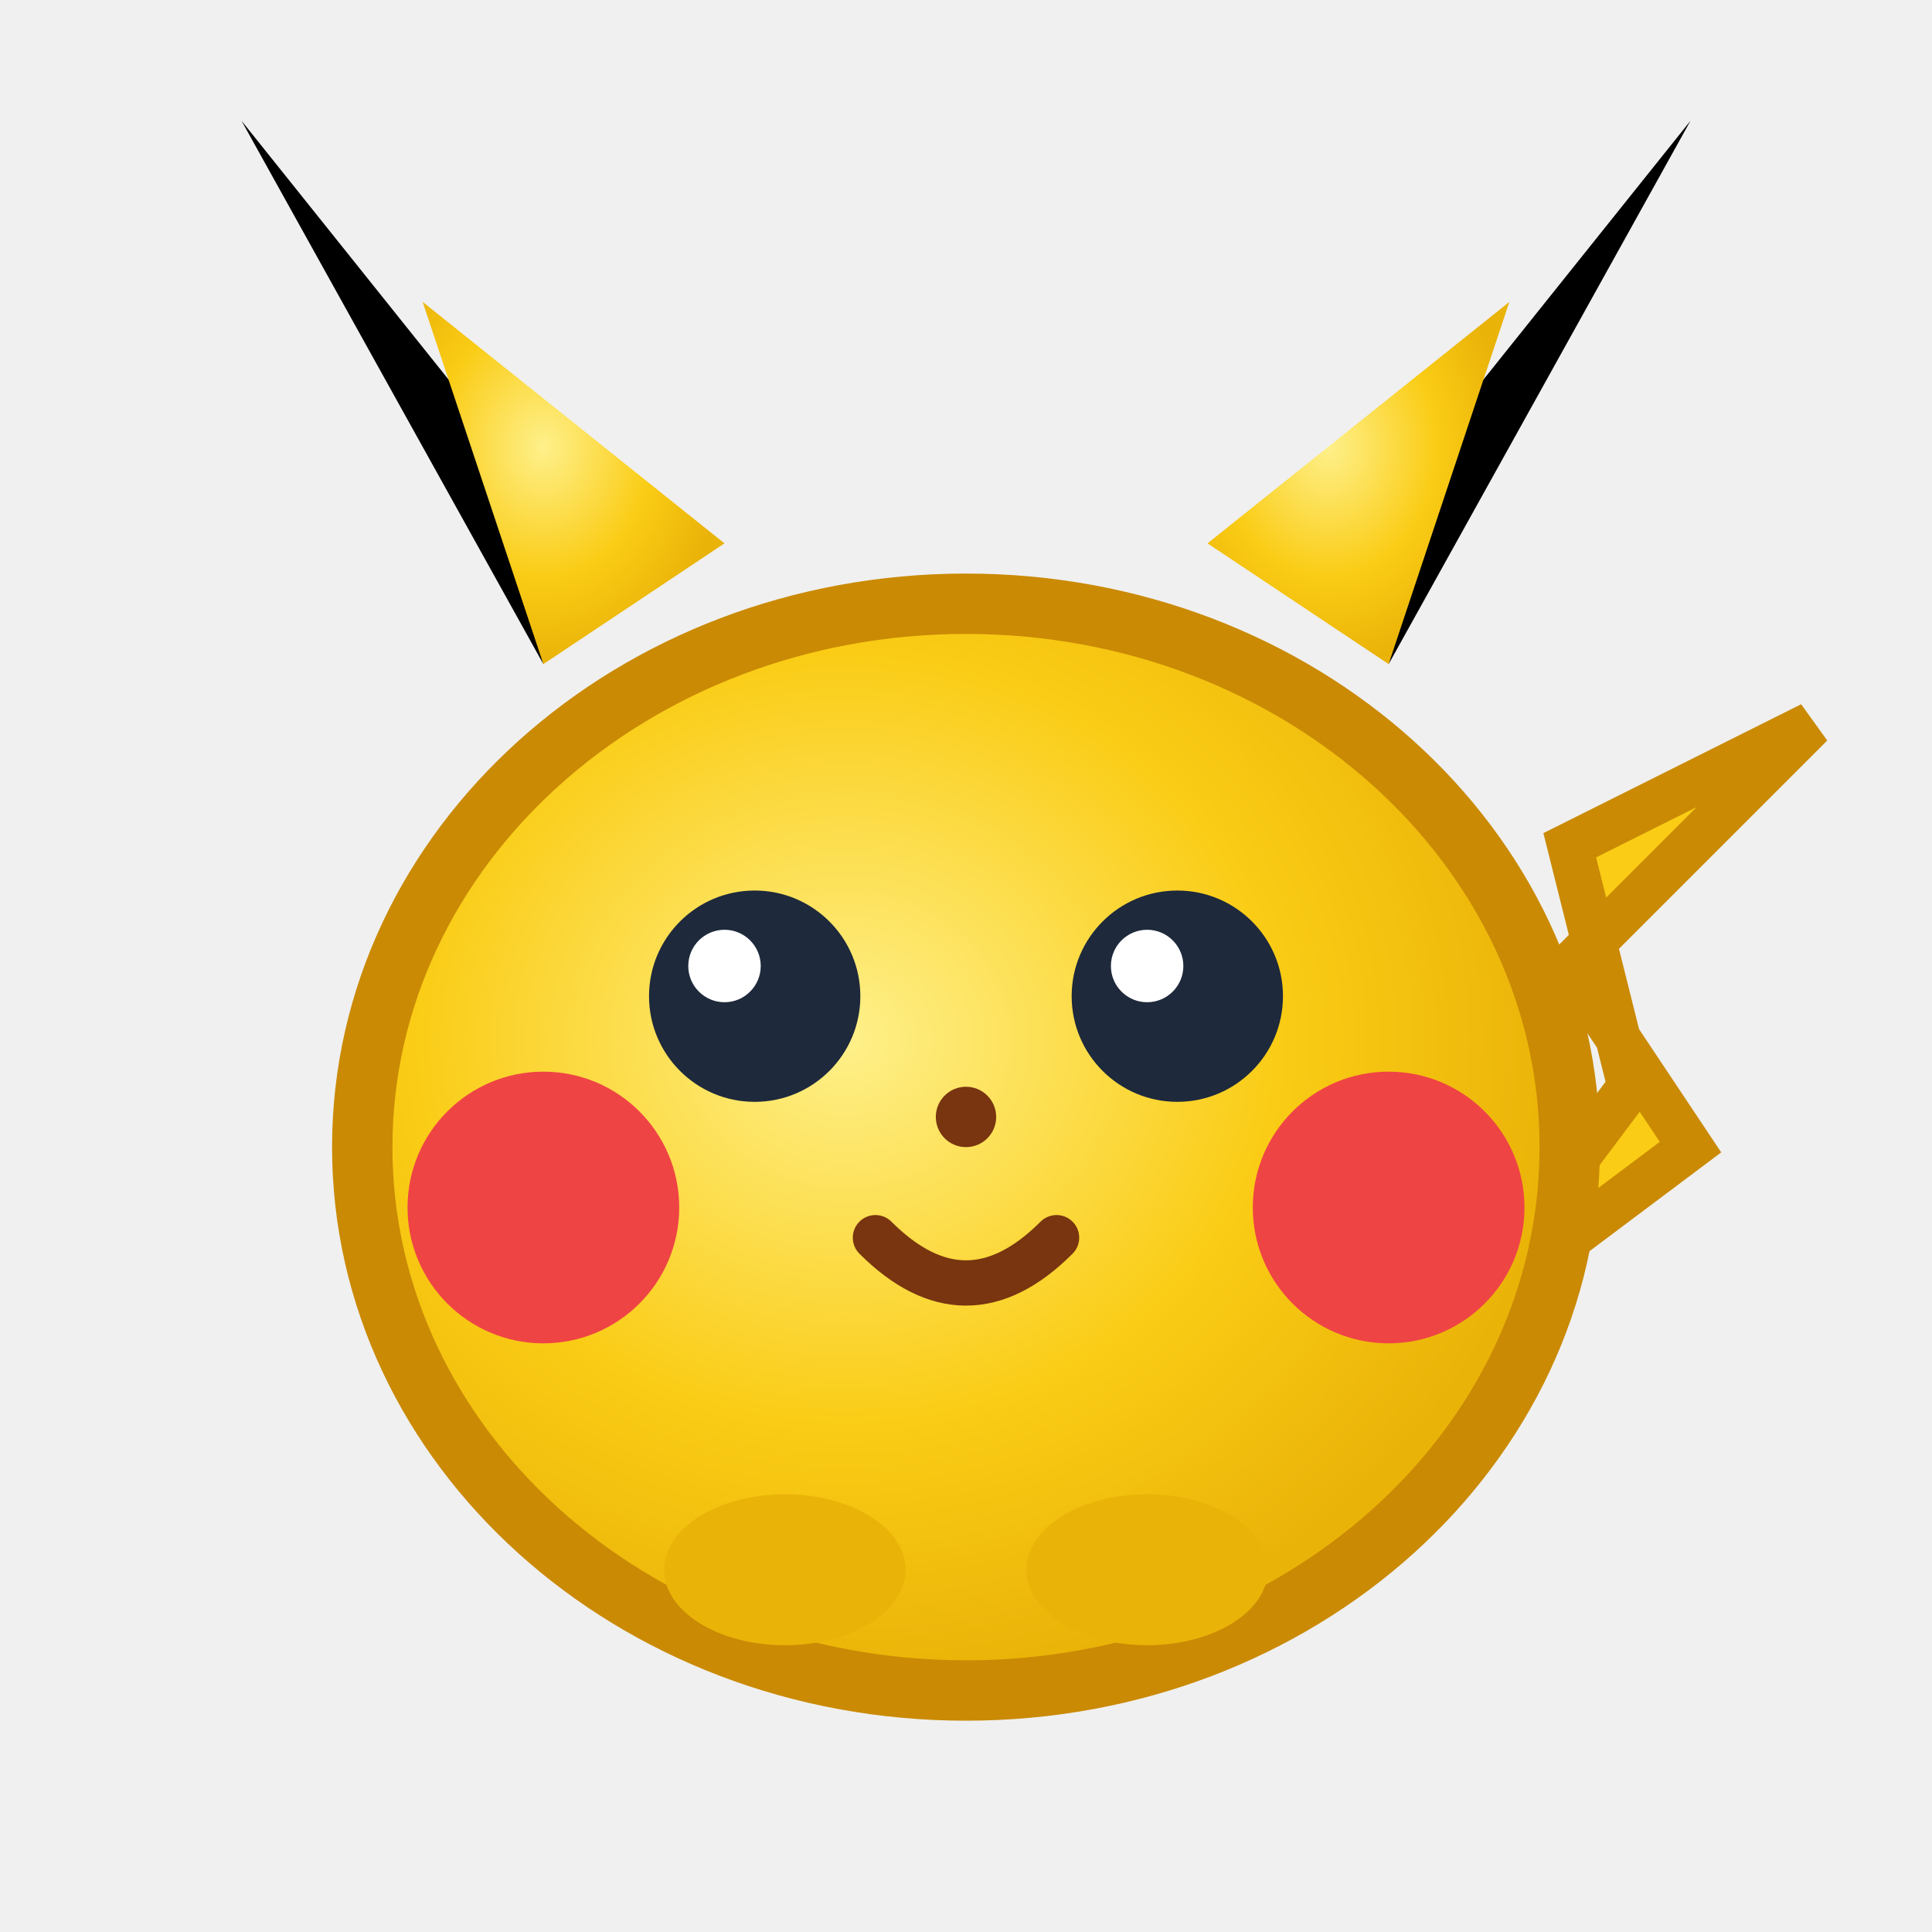
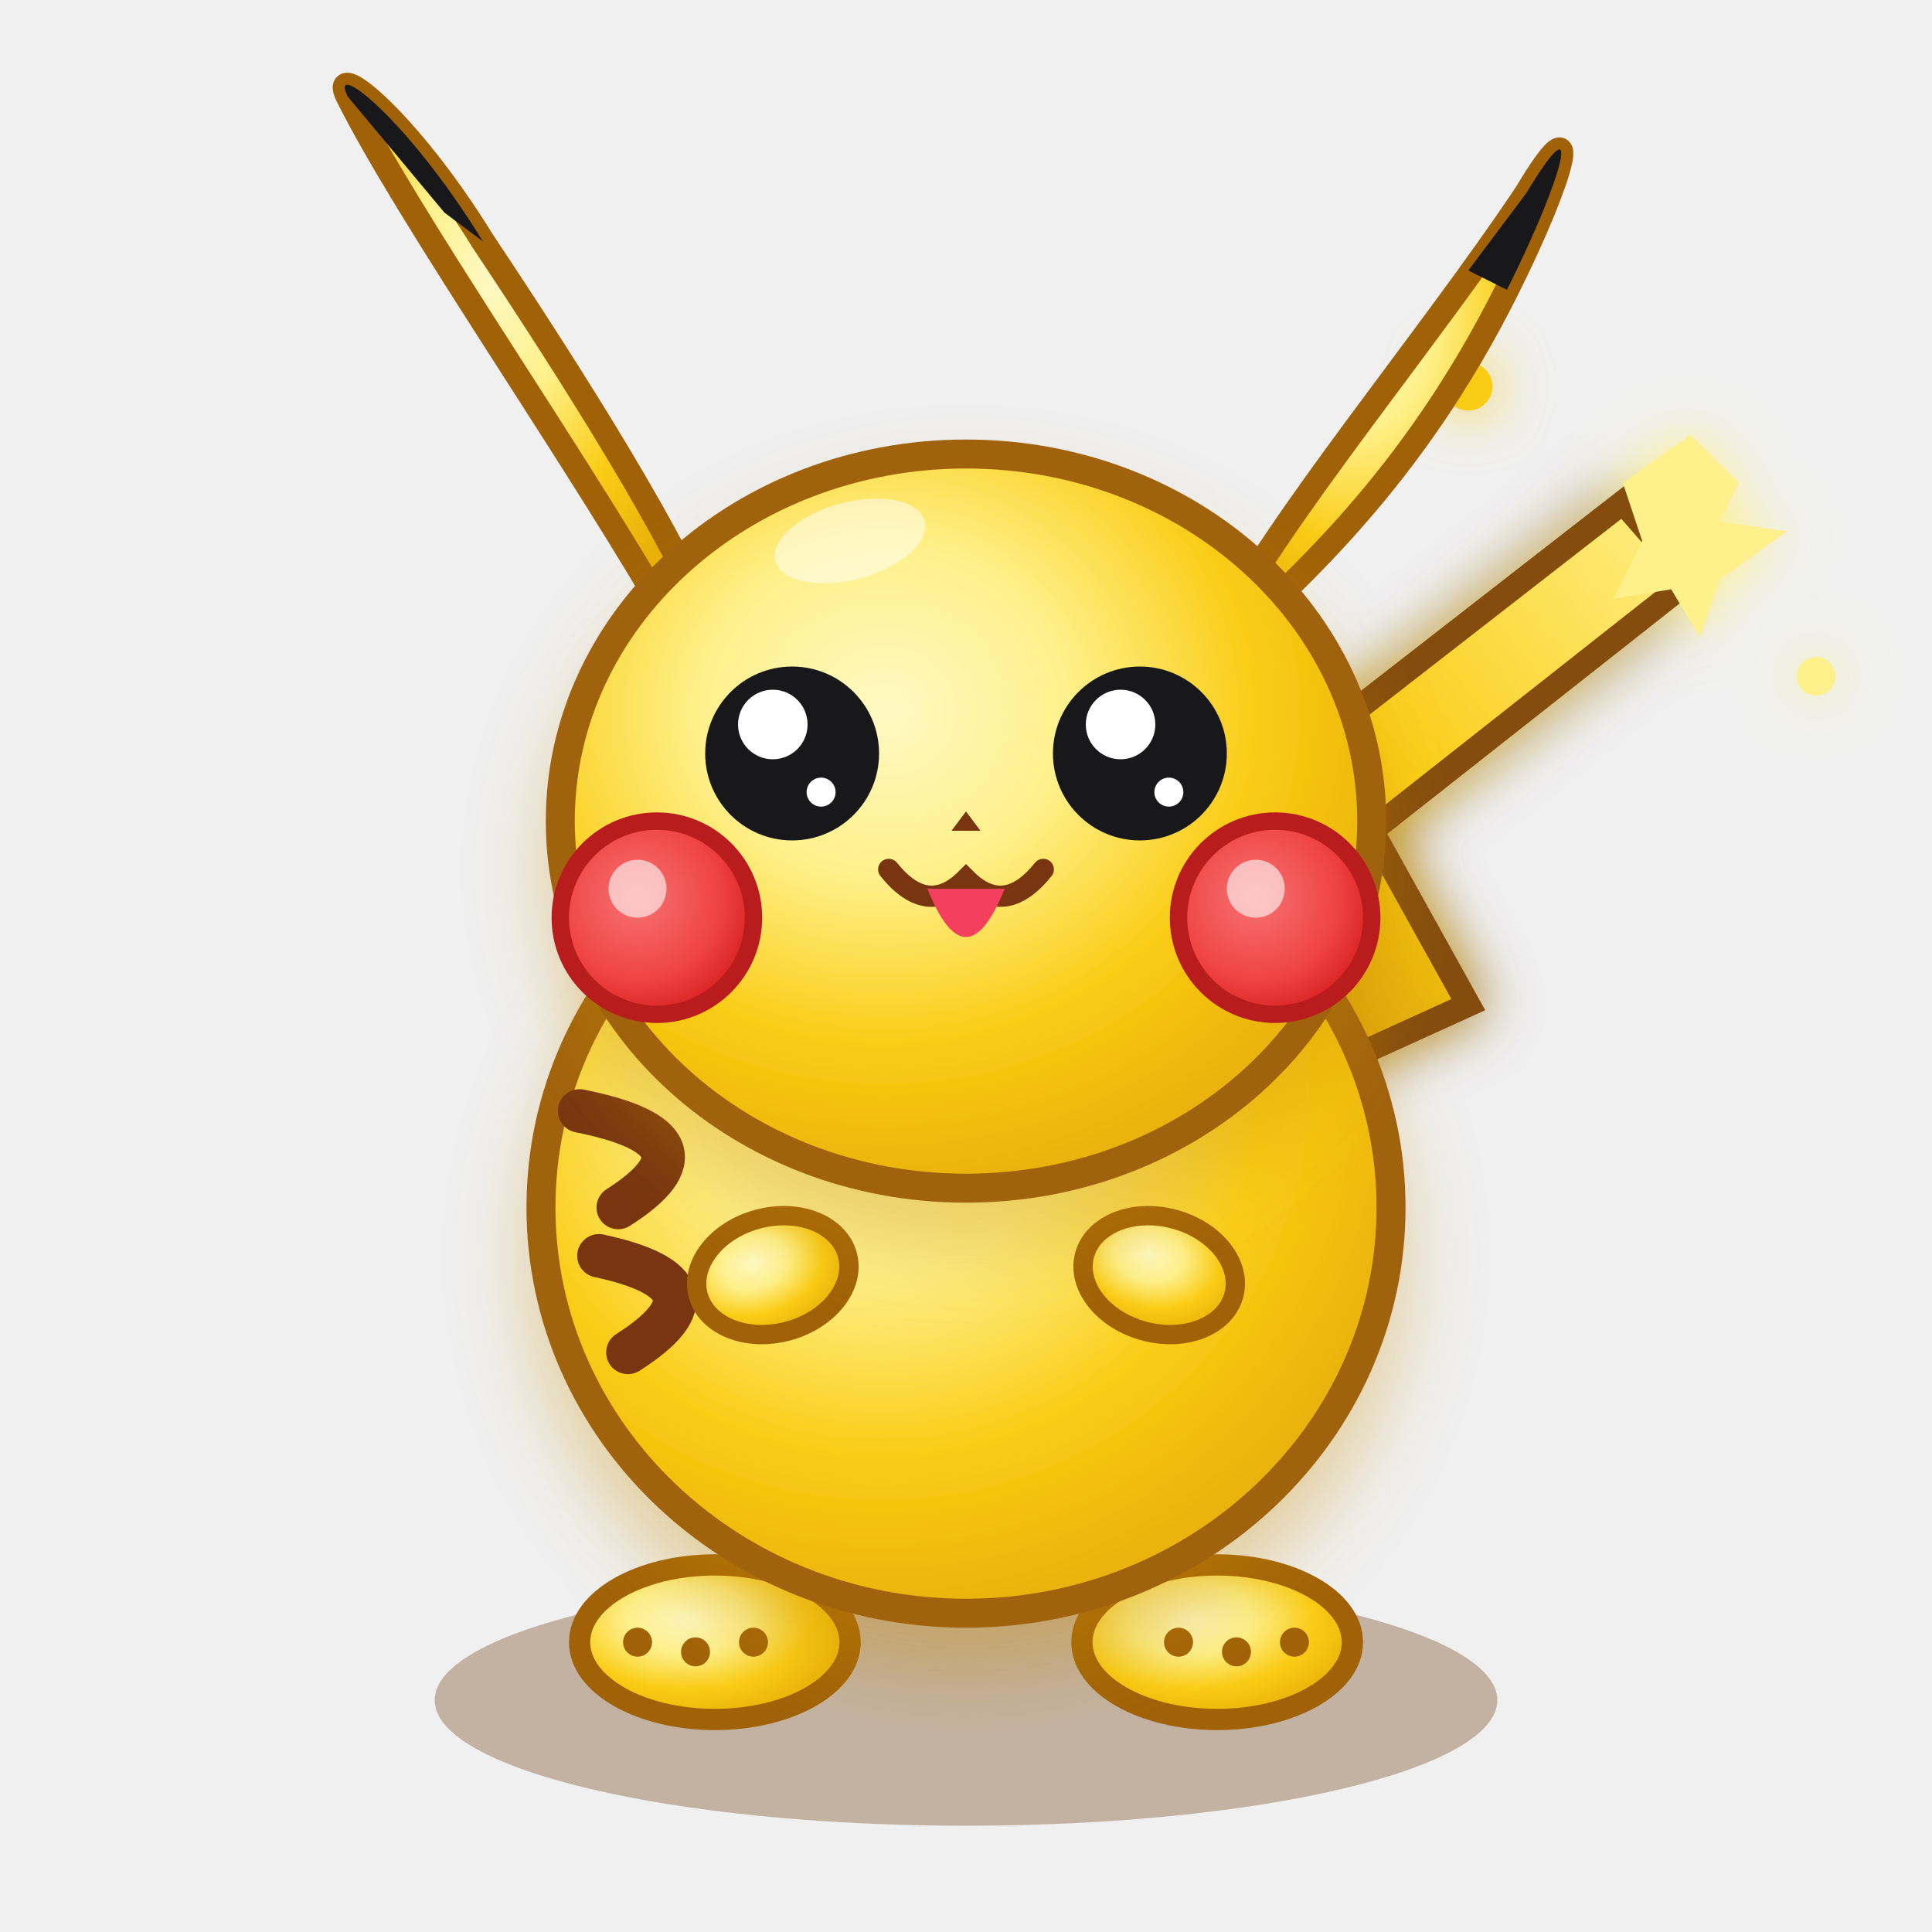
- <svg xmlns="http://www.w3.org/2000/svg" viewBox="0 0 64 64" width="64" height="64">
+ <svg xmlns="http://www.w3.org/2000/svg" viewBox="0 0 200 200" width="200" height="200">
  <defs>
-     <radialGradient id="spark-body" cx="40%" cy="40%" r="60%">
-       <stop offset="0%" stop-color="#fef08a" />
-       <stop offset="60%" stop-color="#facc15" />
+     <filter id="spark-glow" x="-20%" y="-20%" width="140%" height="140%">
+       <feDropShadow dx="0" dy="5" stdDeviation="4" flood-color="#ca8a04" flood-opacity="0.35" />
+     </filter>
+     <filter id="bolt-aura" x="-30%" y="-30%" width="160%" height="160%">
+       <feGaussianBlur stdDeviation="3" result="blur" />
+       <feComposite in="SourceGraphic" in2="blur" operator="over" />
+     </filter>
+     <radialGradient id="sp-body-grad" cx="40%" cy="35%" r="65%">
+       <stop offset="0%" stop-color="#fef9c3" />
+       <stop offset="35%" stop-color="#fef08a" />
+       <stop offset="70%" stop-color="#facc15" />
      <stop offset="100%" stop-color="#eab308" />
    </radialGradient>
+     <linearGradient id="sp-tail-grad" x1="0%" y1="100%" x2="100%" y2="0%">
+       <stop offset="0%" stop-color="#854d0e" />
+       <stop offset="25%" stop-color="#ca8a04" />
+       <stop offset="60%" stop-color="#facc15" />
+       <stop offset="100%" stop-color="#fef08a" />
+     </linearGradient>
+     <radialGradient id="sp-cheek-grad" cx="40%" cy="40%" r="60%">
+       <stop offset="0%" stop-color="#f87171" />
+       <stop offset="70%" stop-color="#ef4444" />
+       <stop offset="100%" stop-color="#dc2626" />
+     </radialGradient>
  </defs>
-   <polygon points="18,22 8,4 16,14" fill="#000000" />
-   <polygon points="18,22 14,10 24,18" fill="url(#spark-body)" />
-   <polygon points="46,22 56,4 48,14" fill="#000000" />
-   <polygon points="46,22 50,10 40,18" fill="url(#spark-body)" />
-   <path d="M48 44 L56 38 L52 32 L60 24 L52 28 L54 36 Z" fill="#facc15" stroke="#ca8a04" stroke-width="1.5" />
-   <ellipse cx="32" cy="38" rx="20" ry="18" fill="url(#spark-body)" stroke="#ca8a04" stroke-width="2" />
-   <circle cx="25" cy="33" r="3.5" fill="#1e293b" />
-   <circle cx="24" cy="32" r="1.2" fill="#ffffff" />
-   <circle cx="39" cy="33" r="3.5" fill="#1e293b" />
-   <circle cx="38" cy="32" r="1.2" fill="#ffffff" />
-   <circle cx="18" cy="40" r="4.5" fill="#ef4444" />
-   <circle cx="46" cy="40" r="4.5" fill="#ef4444" />
-   <circle cx="32" cy="37" r="1" fill="#78350f" />
-   <path d="M29 41 Q32 44 35 41" stroke="#78350f" stroke-width="1.5" fill="none" stroke-linecap="round" />
-   <ellipse cx="26" cy="52" rx="4" ry="2.5" fill="#eab308" />
-   <ellipse cx="38" cy="52" rx="4" ry="2.5" fill="#eab308" />
+   <ellipse cx="100" cy="176" rx="55" ry="13" fill="rgba(113, 63, 18, 0.35)" />
+   <g filter="url(#bolt-aura)">
+     <path d="M115 135 L138 128 L130 114 L152 104 L142 86 L175 60 L168 52 L132 80 L140 98 L122 108 L128 122 L110 130 Z" fill="url(#sp-tail-grad)" stroke="#854d0e" stroke-width="2.5" stroke-linejoin="miter" />
+     <path d="M115 135 L125 132 L120 125 L110 130 Z" fill="#78350f" />
+     <polygon points="175,45 180,50 178,54 185,55 178,60 176,66 173,61 167,62 170,56 168,50" fill="#fef08a" />
+     <circle cx="152" cy="40" r="2.5" fill="#facc15" />
+     <circle cx="188" cy="70" r="2" fill="#fef08a" />
+   </g>
+   <g>
+     <path d="M68 62 C58 45 42 22 36 10 C34 6 42 12 50 25 C60 40 70 56 74 66 Z" fill="url(#sp-body-grad)" stroke="#a16207" stroke-width="2.5" />
+     <path d="M46 22 L36 10 C34 6 42 12 50 25 Z" fill="#18181b" />
+   </g>
+   <g>
+     <path d="M126 66 C132 54 148 35 158 20 C164 10 162 18 156 30 C146 50 134 60 128 66 Z" fill="url(#sp-body-grad)" stroke="#a16207" stroke-width="2.5" />
+     <path d="M152 28 L158 20 C164 10 162 18 156 30 Z" fill="#18181b" />
+   </g>
+   <ellipse cx="74" cy="170" rx="14" ry="8" fill="url(#sp-body-grad)" stroke="#a16207" stroke-width="2.2" />
+   <circle cx="66" cy="170" r="1.5" fill="#a16207" />
+   <circle cx="72" cy="171" r="1.5" fill="#a16207" />
+   <circle cx="78" cy="170" r="1.5" fill="#a16207" />
+   <ellipse cx="126" cy="170" rx="14" ry="8" fill="url(#sp-body-grad)" stroke="#a16207" stroke-width="2.2" />
+   <circle cx="122" cy="170" r="1.5" fill="#a16207" />
+   <circle cx="128" cy="171" r="1.5" fill="#a16207" />
+   <circle cx="134" cy="170" r="1.5" fill="#a16207" />
+   <ellipse cx="100" cy="125" rx="44" ry="42" fill="url(#sp-body-grad)" stroke="#a16207" stroke-width="3" filter="url(#spark-glow)" />
+   <path d="M60 115 Q75 118 64 125" stroke="#78350f" stroke-width="4.5" stroke-linecap="round" fill="none" />
+   <path d="M62 130 Q76 133 65 140" stroke="#78350f" stroke-width="4.5" stroke-linecap="round" fill="none" />
+   <ellipse cx="80" cy="132" rx="8" ry="6" fill="url(#sp-body-grad)" stroke="#a16207" stroke-width="2" transform="rotate(-15 80 132)" />
+   <ellipse cx="120" cy="132" rx="8" ry="6" fill="url(#sp-body-grad)" stroke="#a16207" stroke-width="2" transform="rotate(15 120 132)" />
+   <ellipse cx="100" cy="85" rx="42" ry="38" fill="url(#sp-body-grad)" stroke="#a16207" stroke-width="3" filter="url(#spark-glow)" />
+   <circle cx="68" cy="95" r="10" fill="url(#sp-cheek-grad)" stroke="#b91c1c" stroke-width="1.8" />
+   <circle cx="132" cy="95" r="10" fill="url(#sp-cheek-grad)" stroke="#b91c1c" stroke-width="1.8" />
+   <circle cx="66" cy="92" r="3" fill="#ffffff" opacity="0.6" />
+   <circle cx="130" cy="92" r="3" fill="#ffffff" opacity="0.6" />
+   <circle cx="82" cy="78" r="9" fill="#18181b" />
+   <circle cx="80" cy="75" r="3.6" fill="#ffffff" />
+   <circle cx="85" cy="82" r="1.5" fill="#ffffff" />
+   <circle cx="118" cy="78" r="9" fill="#18181b" />
+   <circle cx="116" cy="75" r="3.6" fill="#ffffff" />
+   <circle cx="121" cy="82" r="1.5" fill="#ffffff" />
+   <polygon points="100,84 98.5,86 101.5,86" fill="#78350f" />
+   <path d="M92 90 Q96 95 100 91 Q104 95 108 90" stroke="#78350f" stroke-width="2.2" stroke-linecap="round" fill="none" />
+   <path d="M96 92 Q100 102 104 92 Z" fill="#f43f5e" />
+   <ellipse cx="88" cy="56" rx="8" ry="4" fill="#ffffff" opacity="0.5" transform="rotate(-15 88 56)" />
</svg>
